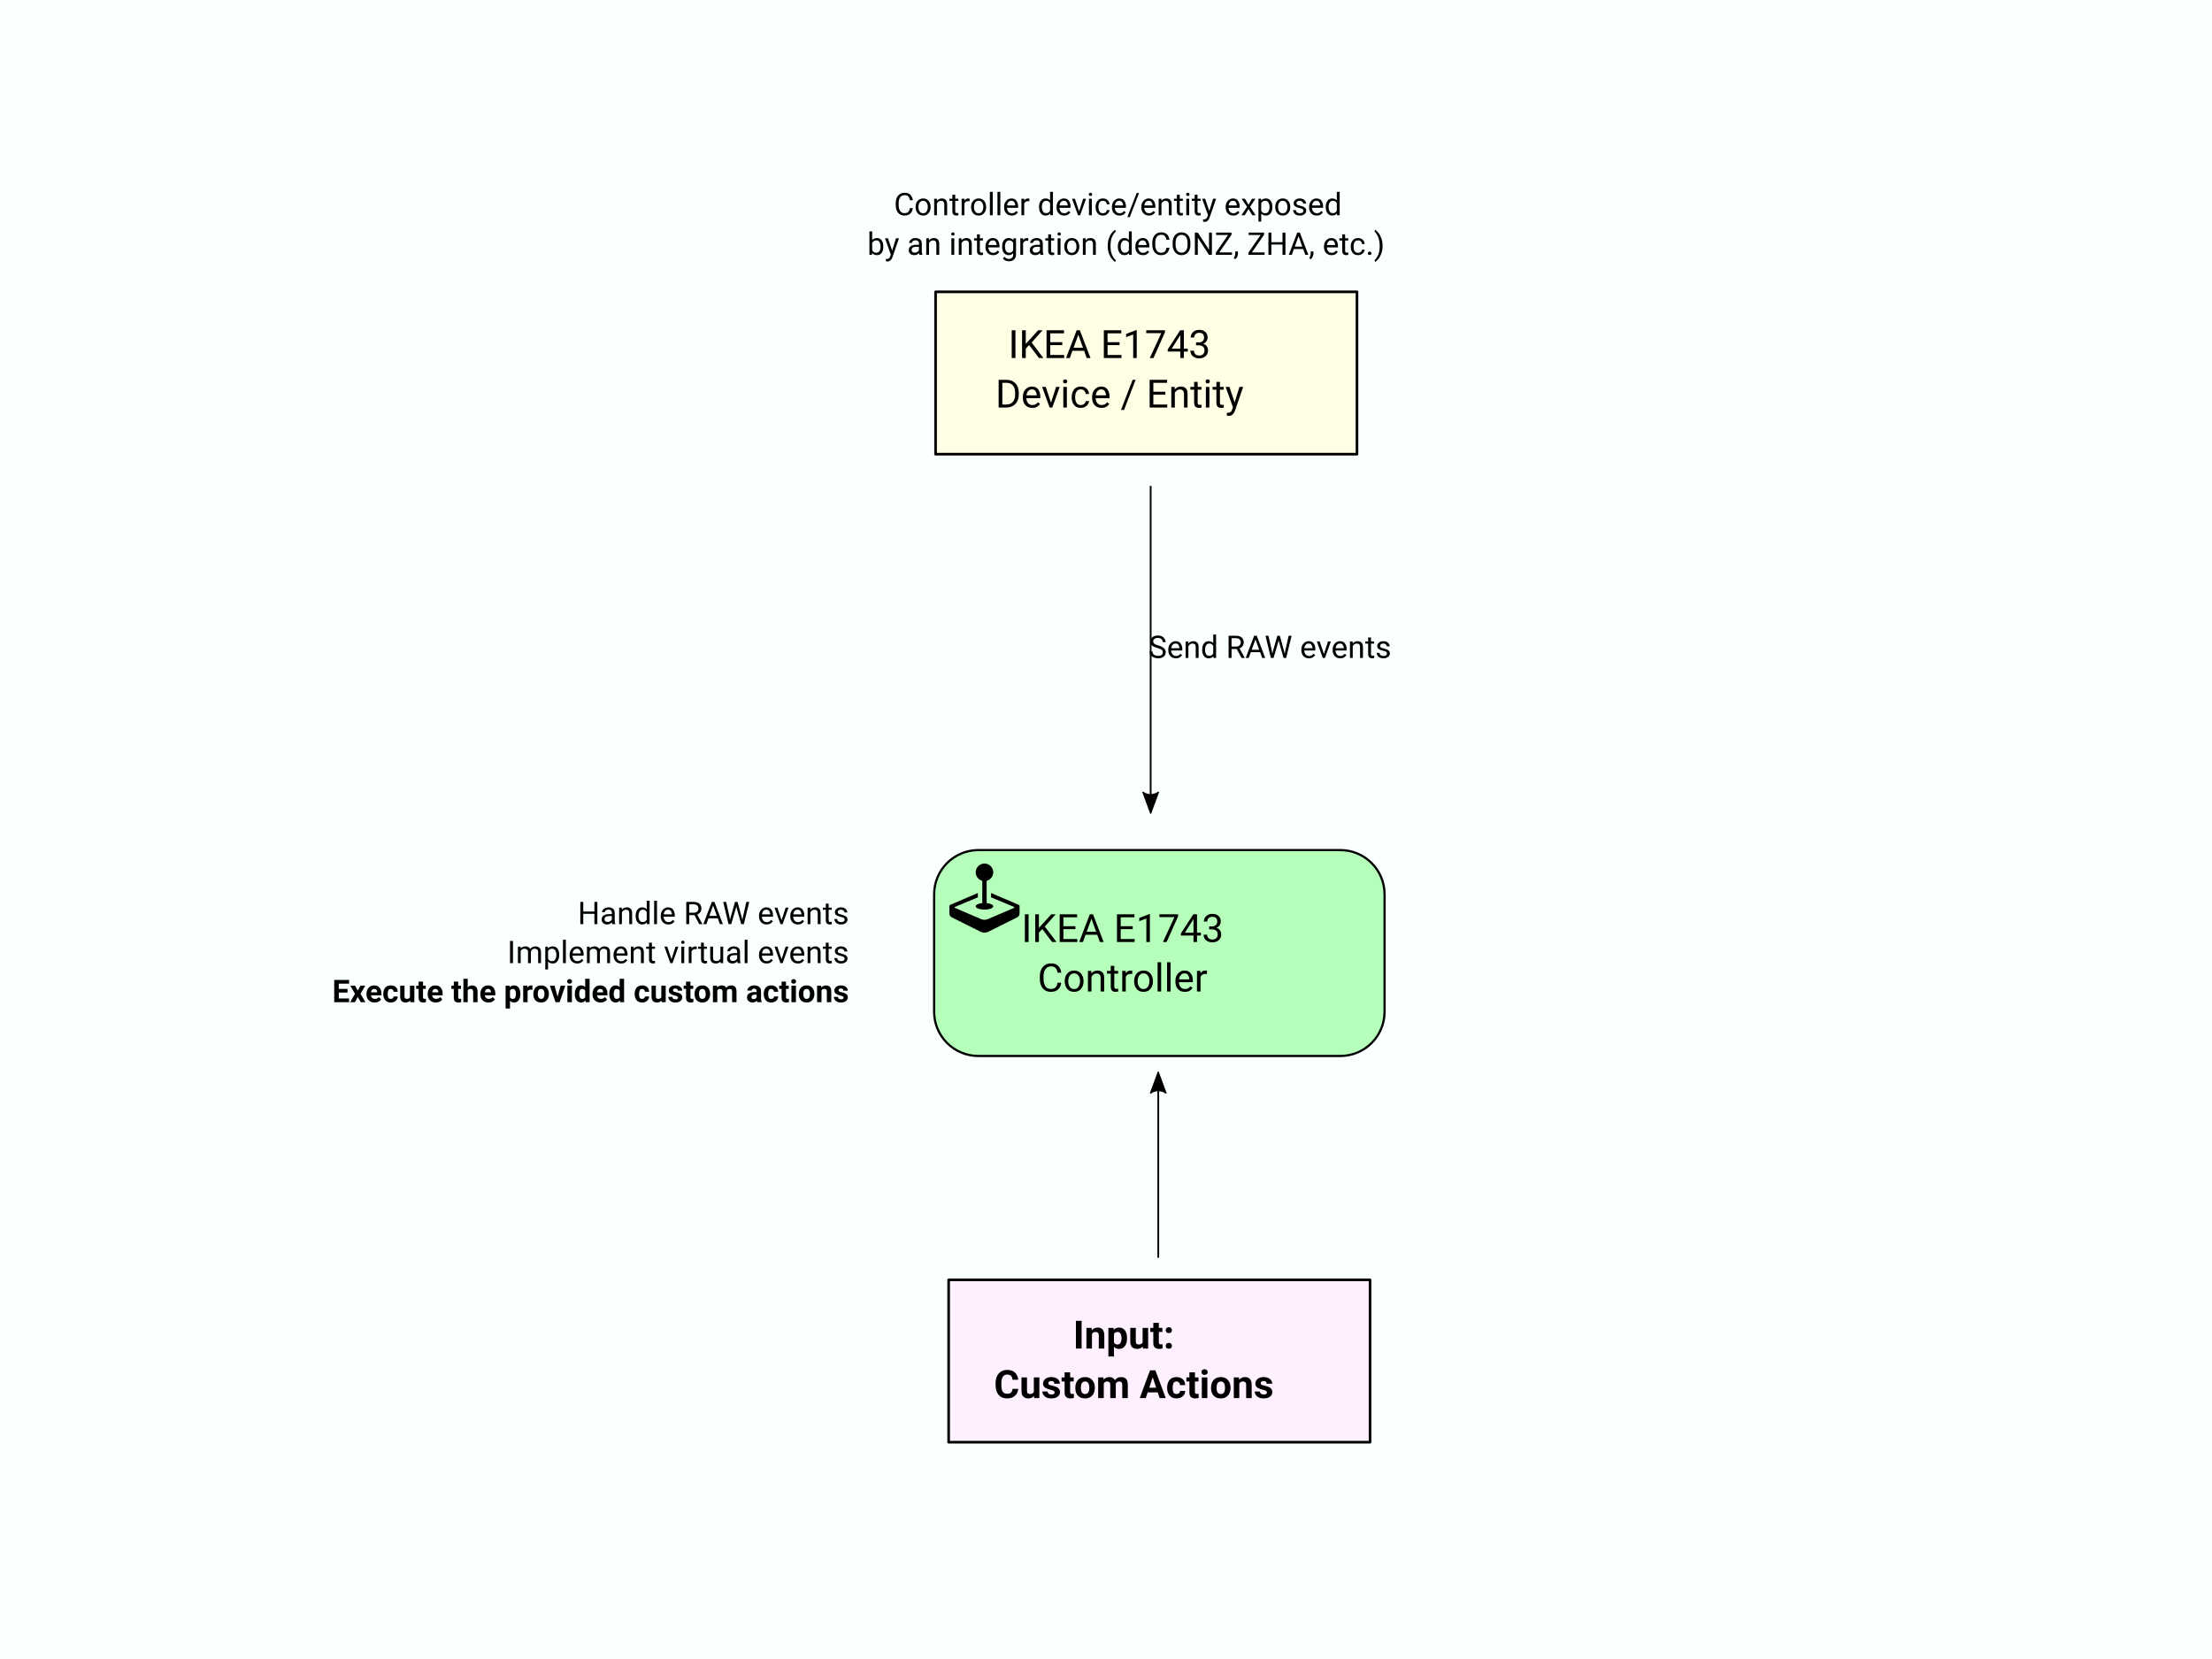
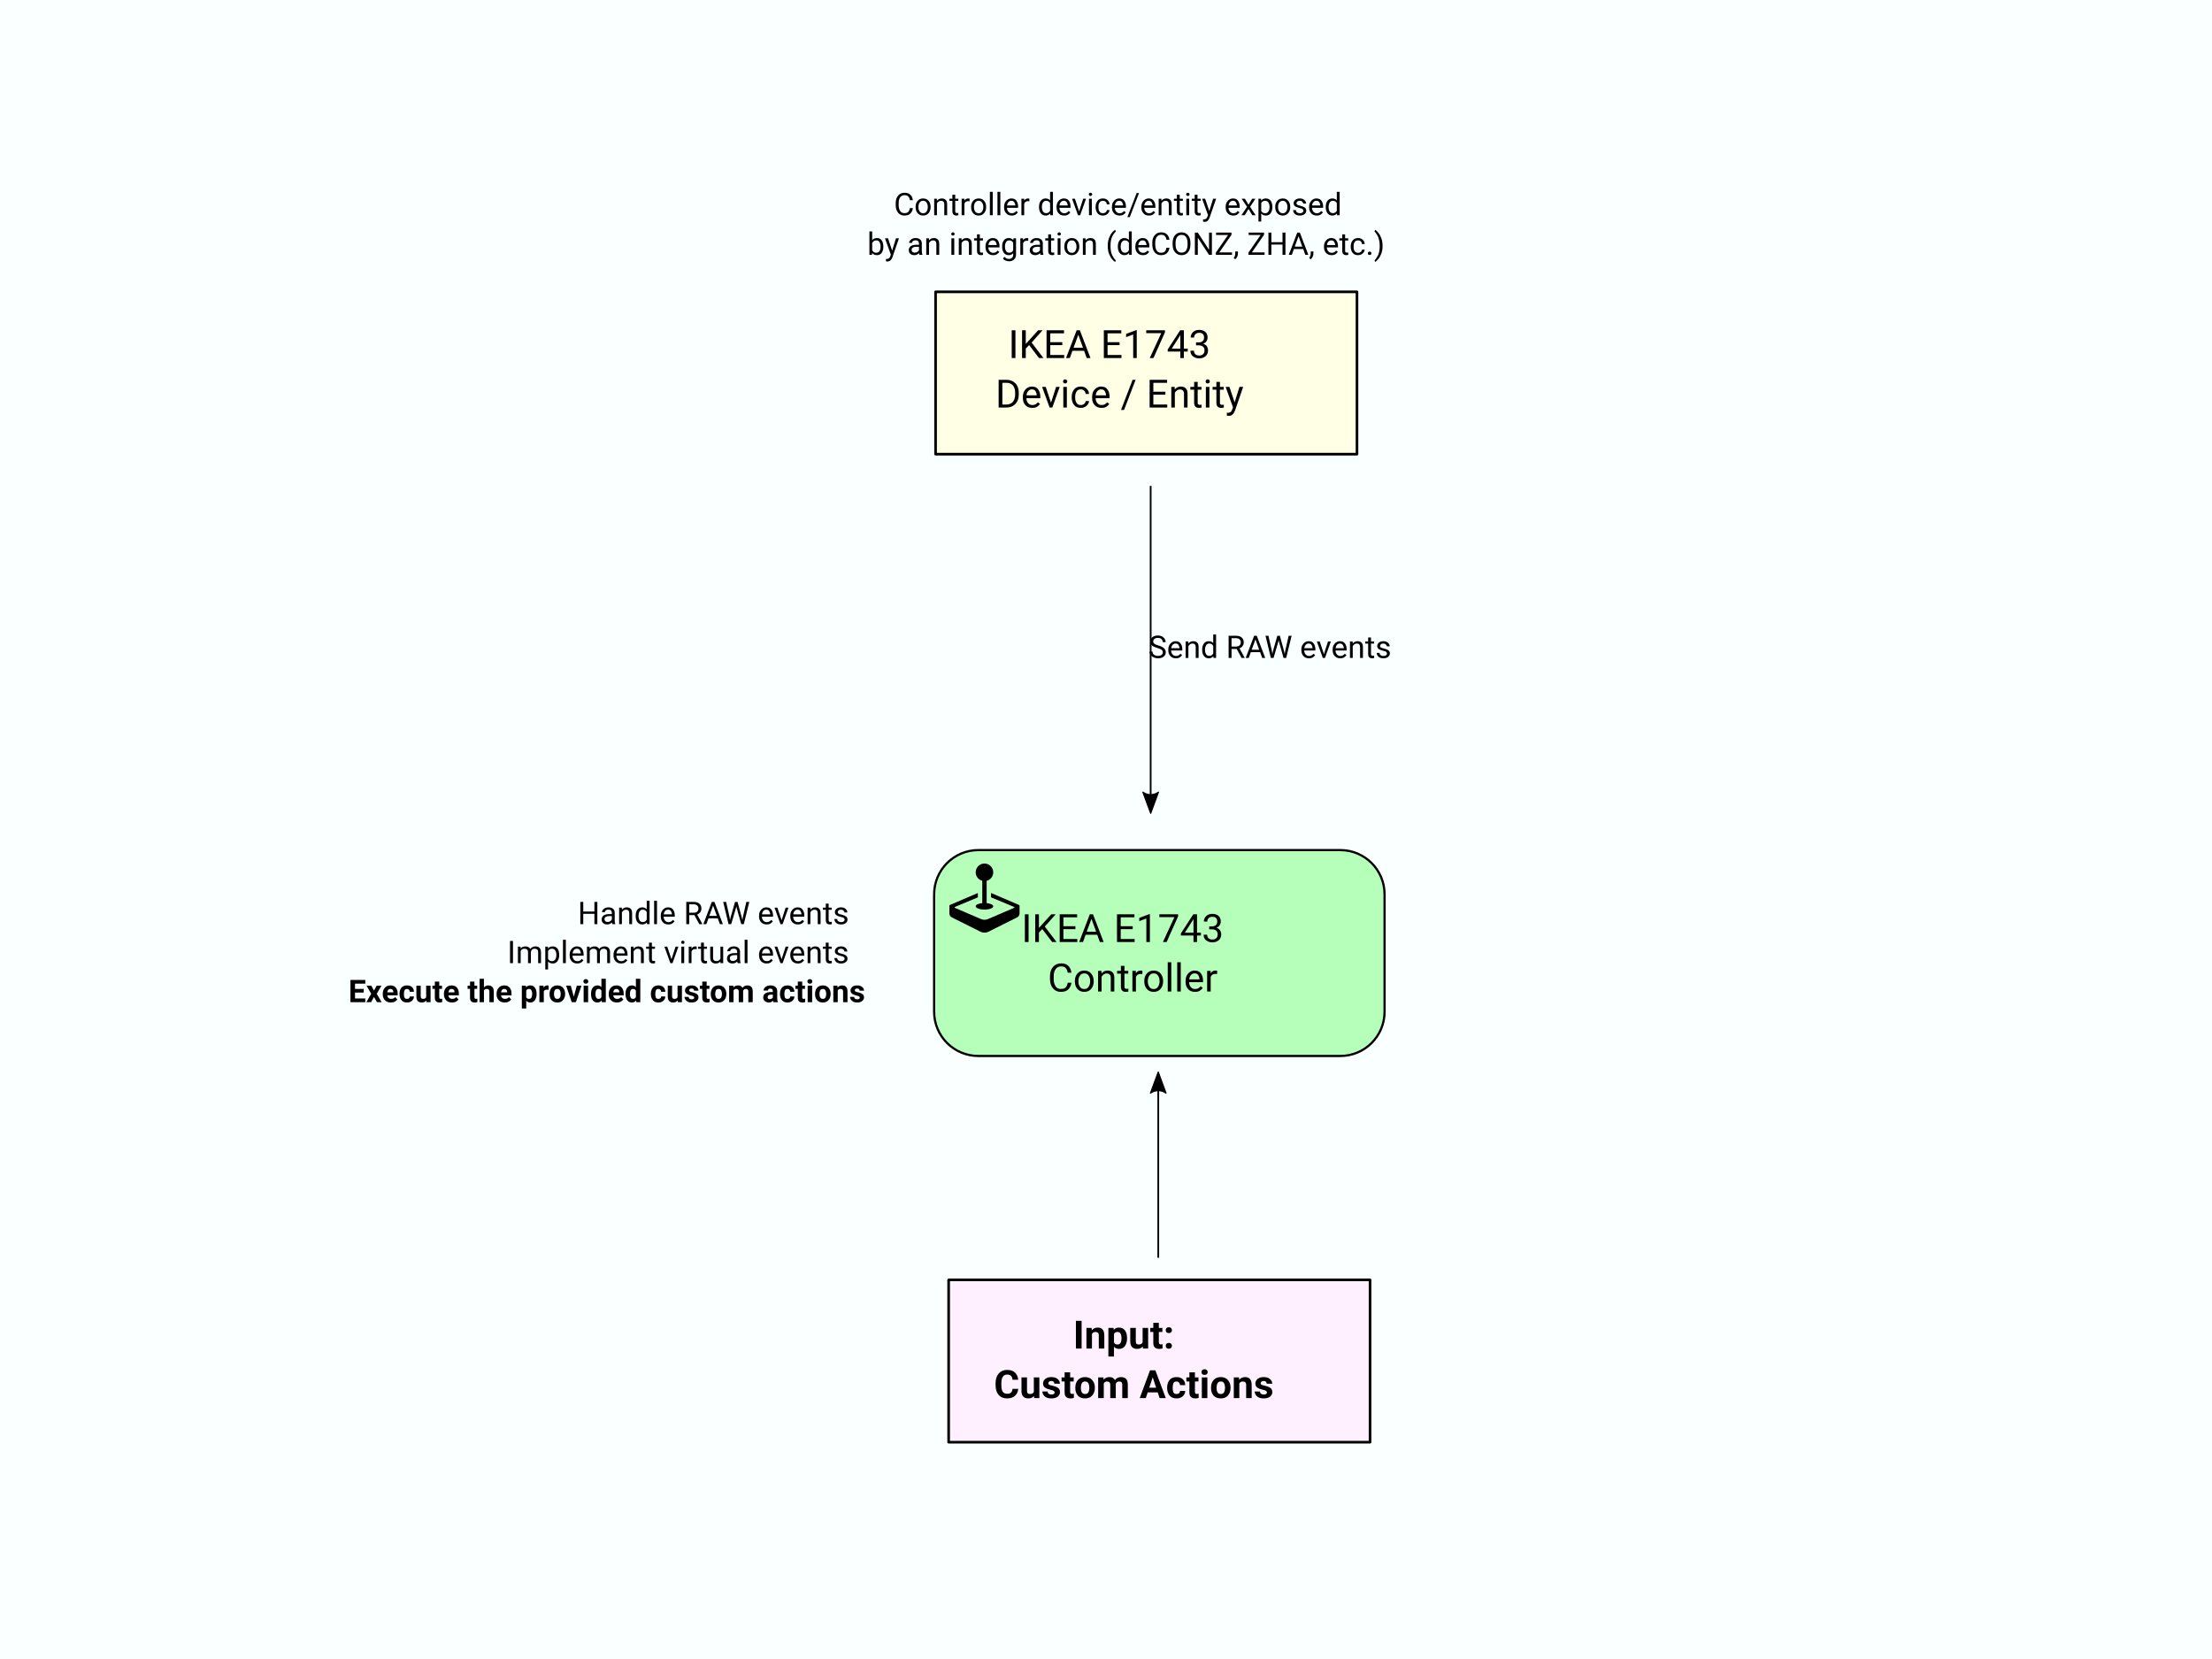
- <svg xmlns="http://www.w3.org/2000/svg" width="400mm" height="300mm" viewBox="0 0 400 300" version="1.1" id="svg8">
+ <svg xmlns="http://www.w3.org/2000/svg" id="svg8" width="400mm" height="300mm" version="1.1" viewBox="0 0 400 300">
  <defs id="defs2">
-     <marker style="overflow:visible" id="Arrow2Lstart" refX="0" refY="0" orient="auto">
-       <path transform="matrix(1.1,0,0,1.1,1.1,0)" d="M 8.719,4.034 -2.207,0.016 8.719,-4.002 c -1.745,2.372 -1.735,5.617 -6e-7,8.035 z" style="fill:#000000;fill-opacity:1;fill-rule:evenodd;stroke:#000000;stroke-width:0.625;stroke-linejoin:round;stroke-opacity:1" id="path1313" />
+     <marker style="overflow:visible" id="Arrow2Lstart" orient="auto" refX="0" refY="0">
+       <path id="path1313" d="M 8.719,4.034 -2.207,0.016 8.719,-4.002 c -1.745,2.372 -1.735,5.617 -6e-7,8.035 z" transform="matrix(1.1,0,0,1.1,1.1,0)" style="fill:#000;fill-opacity:1;fill-rule:evenodd;stroke:#000;stroke-width:.625;stroke-linejoin:round;stroke-opacity:1" />
    </marker>
-     <marker style="overflow:visible" id="marker3931" refX="0" refY="0" orient="auto">
-       <path transform="matrix(-1.1,0,0,-1.1,-1.1,0)" d="M 8.719,4.034 -2.207,0.016 8.719,-4.002 c -1.745,2.372 -1.735,5.617 -6e-7,8.035 z" style="fill:#000000;fill-opacity:1;fill-rule:evenodd;stroke:#000000;stroke-width:0.625;stroke-linejoin:round;stroke-opacity:1" id="path3929" />
+     <marker style="overflow:visible" id="marker3931" orient="auto" refX="0" refY="0">
+       <path id="path3929" d="M 8.719,4.034 -2.207,0.016 8.719,-4.002 c -1.745,2.372 -1.735,5.617 -6e-7,8.035 z" transform="matrix(-1.1,0,0,-1.1,-1.1,0)" style="fill:#000;fill-opacity:1;fill-rule:evenodd;stroke:#000;stroke-width:.625;stroke-linejoin:round;stroke-opacity:1" />
    </marker>
-     <marker style="overflow:visible" id="TriangleOutL" refX="0" refY="0" orient="auto">
-       <path transform="scale(0.8)" style="fill:#000000;fill-opacity:1;fill-rule:evenodd;stroke:#000000;stroke-width:1pt;stroke-opacity:1" d="M 5.77,0 -2.88,5 V -5 Z" id="path1437" />
+     <marker style="overflow:visible" id="TriangleOutL" orient="auto" refX="0" refY="0">
+       <path transform="scale(0.8)" style="fill:#000;fill-opacity:1;fill-rule:evenodd;stroke:#000;stroke-width:1pt;stroke-opacity:1" id="path1437" d="M 5.77,0 -2.88,5 V -5 Z" />
    </marker>
-     <marker style="overflow:visible" id="Arrow1Lend" refX="0" refY="0" orient="auto">
-       <path transform="matrix(-0.8,0,0,-0.8,-10,0)" style="fill:#000000;fill-opacity:1;fill-rule:evenodd;stroke:#000000;stroke-width:1pt;stroke-opacity:1" d="M 0,0 5,-5 -12.5,0 5,5 Z" id="path1298" />
+     <marker style="overflow:visible" id="Arrow1Lend" orient="auto" refX="0" refY="0">
+       <path transform="matrix(-0.8,0,0,-0.8,-10,0)" style="fill:#000;fill-opacity:1;fill-rule:evenodd;stroke:#000;stroke-width:1pt;stroke-opacity:1" id="path1298" d="M 0,0 5,-5 -12.5,0 5,5 Z" />
    </marker>
-     <marker style="overflow:visible" id="Arrow1Lstart" refX="0" refY="0" orient="auto">
-       <path transform="matrix(0.8,0,0,0.8,10,0)" style="fill:#000000;fill-opacity:1;fill-rule:evenodd;stroke:#000000;stroke-width:1pt;stroke-opacity:1" d="M 0,0 5,-5 -12.5,0 5,5 Z" id="path1295" />
+     <marker style="overflow:visible" id="Arrow1Lstart" orient="auto" refX="0" refY="0">
+       <path transform="matrix(0.8,0,0,0.8,10,0)" style="fill:#000;fill-opacity:1;fill-rule:evenodd;stroke:#000;stroke-width:1pt;stroke-opacity:1" id="path1295" d="M 0,0 5,-5 -12.5,0 5,5 Z" />
    </marker>
-     <marker style="overflow:visible" id="Arrow2Lend-4" refX="0" refY="0" orient="auto">
-       <path transform="matrix(-1.1,0,0,-1.1,-1.1,0)" d="M 8.719,4.034 -2.207,0.016 8.719,-4.002 c -1.745,2.372 -1.735,5.617 -6e-7,8.035 z" style="fill:#000000;fill-opacity:1;fill-rule:evenodd;stroke:#000000;stroke-width:0.625;stroke-linejoin:round;stroke-opacity:1" id="path1316-0" />
+     <marker style="overflow:visible" id="Arrow2Lend-4" orient="auto" refX="0" refY="0">
+       <path id="path1316-0" d="M 8.719,4.034 -2.207,0.016 8.719,-4.002 c -1.745,2.372 -1.735,5.617 -6e-7,8.035 z" transform="matrix(-1.1,0,0,-1.1,-1.1,0)" style="fill:#000;fill-opacity:1;fill-rule:evenodd;stroke:#000;stroke-width:.625;stroke-linejoin:round;stroke-opacity:1" />
    </marker>
-     <marker style="overflow:visible" id="Arrow2Lend-4-1" refX="0" refY="0" orient="auto">
-       <path transform="matrix(-1.1,0,0,-1.1,-1.1,0)" d="M 8.719,4.034 -2.207,0.016 8.719,-4.002 c -1.745,2.372 -1.735,5.617 -6e-7,8.035 z" style="fill:#000000;fill-opacity:1;fill-rule:evenodd;stroke:#000000;stroke-width:0.625;stroke-linejoin:round;stroke-opacity:1" id="path1316-0-9" />
+     <marker style="overflow:visible" id="Arrow2Lend-4-1" orient="auto" refX="0" refY="0">
+       <path id="path1316-0-9" d="M 8.719,4.034 -2.207,0.016 8.719,-4.002 c -1.745,2.372 -1.735,5.617 -6e-7,8.035 z" transform="matrix(-1.1,0,0,-1.1,-1.1,0)" style="fill:#000;fill-opacity:1;fill-rule:evenodd;stroke:#000;stroke-width:.625;stroke-linejoin:round;stroke-opacity:1" />
    </marker>
-     <marker style="overflow:visible" id="Arrow2Lend-8" refX="0" refY="0" orient="auto">
-       <path transform="matrix(-1.1,0,0,-1.1,-1.1,0)" d="M 8.719,4.034 -2.207,0.016 8.719,-4.002 c -1.745,2.372 -1.735,5.617 -6e-7,8.035 z" style="fill:#000000;fill-opacity:1;fill-rule:evenodd;stroke:#000000;stroke-width:0.625;stroke-linejoin:round;stroke-opacity:1" id="path1316-04" />
+     <marker style="overflow:visible" id="Arrow2Lend-8" orient="auto" refX="0" refY="0">
+       <path id="path1316-04" d="M 8.719,4.034 -2.207,0.016 8.719,-4.002 c -1.745,2.372 -1.735,5.617 -6e-7,8.035 z" transform="matrix(-1.1,0,0,-1.1,-1.1,0)" style="fill:#000;fill-opacity:1;fill-rule:evenodd;stroke:#000;stroke-width:.625;stroke-linejoin:round;stroke-opacity:1" />
    </marker>
-     <marker style="overflow:visible" id="Arrow2Lend-4-6" refX="0" refY="0" orient="auto">
-       <path transform="matrix(-1.1,0,0,-1.1,-1.1,0)" d="M 8.719,4.034 -2.207,0.016 8.719,-4.002 c -1.745,2.372 -1.735,5.617 -6e-7,8.035 z" style="fill:#000000;fill-opacity:1;fill-rule:evenodd;stroke:#000000;stroke-width:0.625;stroke-linejoin:round;stroke-opacity:1" id="path1316-0-8" />
+     <marker style="overflow:visible" id="Arrow2Lend-4-6" orient="auto" refX="0" refY="0">
+       <path id="path1316-0-8" d="M 8.719,4.034 -2.207,0.016 8.719,-4.002 c -1.745,2.372 -1.735,5.617 -6e-7,8.035 z" transform="matrix(-1.1,0,0,-1.1,-1.1,0)" style="fill:#000;fill-opacity:1;fill-rule:evenodd;stroke:#000;stroke-width:.625;stroke-linejoin:round;stroke-opacity:1" />
    </marker>
-     <marker style="overflow:visible" id="Arrow2Lend-4-1-9" refX="0" refY="0" orient="auto">
-       <path transform="matrix(-1.1,0,0,-1.1,-1.1,0)" d="M 8.719,4.034 -2.207,0.016 8.719,-4.002 c -1.745,2.372 -1.735,5.617 -6e-7,8.035 z" style="fill:#000000;fill-opacity:1;fill-rule:evenodd;stroke:#000000;stroke-width:0.625;stroke-linejoin:round;stroke-opacity:1" id="path1316-0-9-0" />
+     <marker style="overflow:visible" id="Arrow2Lend-4-1-9" orient="auto" refX="0" refY="0">
+       <path id="path1316-0-9-0" d="M 8.719,4.034 -2.207,0.016 8.719,-4.002 c -1.745,2.372 -1.735,5.617 -6e-7,8.035 z" transform="matrix(-1.1,0,0,-1.1,-1.1,0)" style="fill:#000;fill-opacity:1;fill-rule:evenodd;stroke:#000;stroke-width:.625;stroke-linejoin:round;stroke-opacity:1" />
    </marker>
  </defs>
  <g id="layer1">
-     <rect style="fill:#faffff;fill-opacity:1;stroke:#000000;stroke-width:0.4;stroke-linecap:round;stroke-linejoin:round;stroke-miterlimit:4.3;stroke-dasharray:none;stroke-opacity:1" id="rect2381" width="607.786" height="551.089" x="-67.517" y="-68.175" />
-     <rect style="fill:#b5ffba;fill-opacity:1;stroke:#000000;stroke-width:0.4;stroke-linecap:round;stroke-linejoin:round;stroke-miterlimit:4.3;stroke-dasharray:none;stroke-opacity:1" id="rect869" width="81.454" height="37.231" x="168.92" y="153.723" rx="8" ry="8" />
-     <text xml:space="preserve" style="font-style:normal;font-weight:normal;font-size:7.056px;line-height:1.25;font-family:sans-serif;text-align:center;letter-spacing:0px;text-anchor:middle;fill:#000000;fill-opacity:1;stroke:none;stroke-width:0.265" x="209.414" y="170.348" id="text873">
-       <tspan id="tspan871" x="209.414" y="170.348" style="font-style:normal;font-variant:normal;font-weight:normal;font-stretch:normal;font-size:7.056px;font-family:Roboto;-inkscape-font-specification:Roboto;text-align:center;text-anchor:middle;stroke-width:0.265">IKEA E1743</tspan>
-       <tspan x="209.414" y="179.3" style="font-style:normal;font-variant:normal;font-weight:normal;font-stretch:normal;font-size:7.056px;font-family:Roboto;-inkscape-font-specification:Roboto;text-align:center;text-anchor:middle;stroke-width:0.265" id="tspan1149">Controller</tspan>
-       <tspan x="209.414" y="188.12" style="font-style:normal;font-variant:normal;font-weight:normal;font-stretch:normal;font-size:7.056px;font-family:Roboto;-inkscape-font-specification:Roboto;text-align:center;text-anchor:middle;stroke-width:0.265" id="tspan1101" />
+     <rect style="fill:#faffff;fill-opacity:1;stroke:#000;stroke-width:.4;stroke-linecap:round;stroke-linejoin:round;stroke-miterlimit:4.3;stroke-dasharray:none;stroke-opacity:1" id="rect2381" width="607.786" height="551.089" x="-67.517" y="-68.175" />
+     <rect style="fill:#b5ffba;fill-opacity:1;stroke:#000;stroke-width:.4;stroke-linecap:round;stroke-linejoin:round;stroke-miterlimit:4.3;stroke-dasharray:none;stroke-opacity:1" id="rect869" width="81.454" height="37.231" x="168.92" y="153.723" rx="8" ry="8" />
+     <text xml:space="preserve" style="font-style:normal;font-weight:400;font-size:7.056px;line-height:1.25;font-family:sans-serif;text-align:center;letter-spacing:0;text-anchor:middle;fill:#000;fill-opacity:1;stroke:none;stroke-width:.265" id="text873" x="209.414" y="170.348">
+       <tspan id="tspan871" x="209.414" y="170.348" style="font-style:normal;font-variant:normal;font-weight:400;font-stretch:normal;font-size:7.056px;font-family:Roboto;-inkscape-font-specification:Roboto;text-align:center;text-anchor:middle;stroke-width:.265">IKEA E1743</tspan>
+       <tspan x="209.414" y="179.3" style="font-style:normal;font-variant:normal;font-weight:400;font-stretch:normal;font-size:7.056px;font-family:Roboto;-inkscape-font-specification:Roboto;text-align:center;text-anchor:middle;stroke-width:.265" id="tspan1149">Controller</tspan>
    </text>
    <g style="fill:currentColor" id="g1099" transform="matrix(0.7930988,0,0,0.7930988,171.6793,156.1544)">
-       <path d="M 10,2 A 2,2 0 0 1 8.5,3.937 V 9.024 C 9.363,9.107 10,9.401 10,9.75 10,10.164 9.105,10.5 8,10.5 6.895,10.5 6,10.164 6,9.75 6,9.4 6.637,9.107 7.5,9.024 V 3.937 A 2,2 0 1 1 10,2 Z" id="path1085" />
-       <path d="m 0,9.665 v 1.717 a 1,1 0 0 0 0.553,0.894 l 6.553,3.277 a 2,2 0 0 0 1.788,0 l 6.553,-3.277 A 1,1 0 0 0 16,11.382 V 9.665 c 0,-0.1 -0.06,-0.19 -0.152,-0.23 L 9.5,6.715 v 0.993 l 5.227,2.178 a 0.125,0.125 0 0 1 10e-4,0.23 l -5.94,2.546 a 2,2 0 0 1 -1.576,0 L 1.272,10.116 A 0.125,0.125 0 0 1 1.273,9.886 L 6.5,7.708 6.487,6.72 0.152,9.435 A 0.25,0.25 0 0 0 0,9.665 Z" id="path1087" />
+       <path id="path1085" d="M 10,2 A 2,2 0 0 1 8.5,3.937 V 9.024 C 9.363,9.107 10,9.401 10,9.75 10,10.164 9.105,10.5 8,10.5 6.895,10.5 6,10.164 6,9.75 6,9.4 6.637,9.107 7.5,9.024 V 3.937 A 2,2 0 1 1 10,2 Z" />
+       <path id="path1087" d="m 0,9.665 v 1.717 a 1,1 0 0 0 0.553,0.894 l 6.553,3.277 a 2,2 0 0 0 1.788,0 l 6.553,-3.277 A 1,1 0 0 0 16,11.382 V 9.665 c 0,-0.1 -0.06,-0.19 -0.152,-0.23 L 9.5,6.715 v 0.993 l 5.227,2.178 a 0.125,0.125 0 0 1 10e-4,0.23 l -5.94,2.546 a 2,2 0 0 1 -1.576,0 L 1.272,10.116 A 0.125,0.125 0 0 1 1.273,9.886 L 6.5,7.708 6.487,6.72 0.152,9.435 A 0.25,0.25 0 0 0 0,9.665 Z" />
    </g>
-     <text xml:space="preserve" style="font-style:normal;font-weight:normal;font-size:10.583px;line-height:1.25;font-family:sans-serif;fill:#000000;fill-opacity:1;stroke:none;stroke-width:0.265" x="213.557" y="36.286" id="text1153">
-       <tspan id="tspan1151" x="213.557" y="36.286" style="stroke-width:0.265" />
-       <tspan x="213.557" y="49.515" style="stroke-width:0.265" id="tspan1155" />
+     <rect style="fill:#ffffe6;fill-opacity:1;stroke:#000;stroke-width:.476;stroke-linecap:round;stroke-linejoin:round;stroke-miterlimit:4.3;stroke-dasharray:none;stroke-opacity:1" id="rect1220" width="76.202" height="29.352" x="169.183" y="52.775" />
+     <text xml:space="preserve" style="font-style:normal;font-weight:400;font-size:7.056px;line-height:1.25;font-family:sans-serif;text-align:center;letter-spacing:0;text-anchor:middle;fill:#000;fill-opacity:1;stroke:none;stroke-width:.265" id="text873-4-3" x="207.034" y="64.742">
+       <tspan x="207.034" y="64.742" style="font-style:normal;font-variant:normal;font-weight:400;font-stretch:normal;font-size:7.056px;font-family:Roboto;-inkscape-font-specification:Roboto;text-align:center;text-anchor:middle;stroke-width:.265" id="tspan1157-0">IKEA E1743</tspan>
+       <tspan x="207.034" y="73.694" style="font-style:normal;font-variant:normal;font-weight:400;font-stretch:normal;font-size:7.056px;font-family:Roboto;-inkscape-font-specification:Roboto;text-align:center;text-anchor:middle;stroke-width:.265" id="tspan1287">Device / Entity</tspan>
    </text>
-     <rect style="fill:#ffffe6;fill-opacity:1;stroke:#000000;stroke-width:0.476;stroke-linecap:round;stroke-linejoin:round;stroke-miterlimit:4.3;stroke-dasharray:none;stroke-opacity:1" id="rect1220" width="76.202" height="29.352" x="169.183" y="52.775" />
-     <text xml:space="preserve" style="font-style:normal;font-weight:normal;font-size:7.056px;line-height:1.25;font-family:sans-serif;text-align:center;letter-spacing:0px;text-anchor:middle;fill:#000000;fill-opacity:1;stroke:none;stroke-width:0.265" x="207.034" y="64.742" id="text873-4-3">
-       <tspan x="207.034" y="64.742" style="font-style:normal;font-variant:normal;font-weight:normal;font-stretch:normal;font-size:7.056px;font-family:Roboto;-inkscape-font-specification:Roboto;text-align:center;text-anchor:middle;stroke-width:0.265" id="tspan1157-0">IKEA E1743</tspan>
-       <tspan x="207.034" y="73.694" style="font-style:normal;font-variant:normal;font-weight:normal;font-stretch:normal;font-size:7.056px;font-family:Roboto;-inkscape-font-specification:Roboto;text-align:center;text-anchor:middle;stroke-width:0.265" id="tspan1287">Device / Entity</tspan>
+     <path style="fill:none;stroke:#000;stroke-width:.317px;stroke-linecap:butt;stroke-linejoin:miter;stroke-opacity:1;marker-end:url(#Arrow2Lend-4)" id="path1293-9" d="M 208.075,87.867 V 146.642" />
+     <text xml:space="preserve" style="font-style:normal;font-weight:400;font-size:5.644px;line-height:1.25;font-family:sans-serif;text-align:center;letter-spacing:0;text-anchor:middle;fill:#000;fill-opacity:1;stroke:none;stroke-width:.265" id="text873-4-3-2" x="233.304" y="118.981">
+       <tspan x="233.304" y="118.981" style="font-style:normal;font-variant:normal;font-weight:400;font-stretch:normal;font-size:5.644px;font-family:Roboto;-inkscape-font-specification:Roboto;text-align:center;text-anchor:middle;stroke-width:.265" id="tspan1287-4">Send RAW events</tspan>
    </text>
-     <path style="fill:none;stroke:#000000;stroke-width:0.317px;stroke-linecap:butt;stroke-linejoin:miter;stroke-opacity:1;marker-end:url(#Arrow2Lend-4)" d="M 208.075,87.867 V 146.642" id="path1293-9" />
-     <text xml:space="preserve" style="font-style:normal;font-weight:normal;font-size:5.644px;line-height:1.25;font-family:sans-serif;text-align:center;letter-spacing:0px;text-anchor:middle;fill:#000000;fill-opacity:1;stroke:none;stroke-width:0.265" x="233.304" y="118.981" id="text873-4-3-2">
-       <tspan x="233.304" y="118.981" style="font-style:normal;font-variant:normal;font-weight:normal;font-stretch:normal;font-size:5.644px;font-family:Roboto;-inkscape-font-specification:Roboto;text-align:center;text-anchor:middle;stroke-width:0.265" id="tspan1287-4">Send RAW events</tspan>
+     <text xml:space="preserve" style="font-style:normal;font-weight:400;font-size:5.644px;line-height:0;font-family:sans-serif;text-align:end;letter-spacing:0;text-anchor:end;fill:#000;fill-opacity:1;stroke:none;stroke-width:.265" id="text873-4-3-2-9" x="163.801" y="167.111">
+       <tspan x="163.801" y="167.111" style="font-style:normal;font-variant:normal;font-weight:400;font-stretch:normal;font-size:5.644px;line-height:1.25;font-family:Roboto;-inkscape-font-specification:Roboto;text-align:end;text-anchor:end;stroke-width:.265" id="tspan1287-4-3">Handle RAW events</tspan>
+       <tspan x="163.801" y="174.167" style="font-style:normal;font-variant:normal;font-weight:400;font-stretch:normal;font-size:5.644px;line-height:1.25;font-family:Roboto;-inkscape-font-specification:Roboto;text-align:end;text-anchor:end;stroke-width:.265" id="tspan2112">Implement virtual events</tspan>
+       <tspan style="font-style:normal;font-variant:normal;font-weight:700;font-stretch:normal;font-size:5.644px;line-height:1.25;font-family:Roboto;-inkscape-font-specification:'Roboto Bold';text-align:end;text-anchor:end;stroke-width:.265" id="tspan4502" x="163.801" y="181.222">Execute the provided custom actions</tspan>
    </text>
-     <text xml:space="preserve" style="font-style:normal;font-weight:normal;font-size:5.644px;line-height:0;font-family:sans-serif;text-align:end;letter-spacing:0px;text-anchor:end;fill:#000000;fill-opacity:1;stroke:none;stroke-width:0.265" x="163.801" y="167.111" id="text873-4-3-2-9">
-       <tspan x="163.801" y="167.111" style="font-style:normal;font-variant:normal;font-weight:normal;font-stretch:normal;font-size:5.644px;line-height:1.25;font-family:Roboto;-inkscape-font-specification:Roboto;text-align:end;text-anchor:end;stroke-width:0.265" id="tspan1287-4-3">Handle RAW events</tspan>
-       <tspan x="163.801" y="174.167" style="font-style:normal;font-variant:normal;font-weight:normal;font-stretch:normal;font-size:5.644px;line-height:1.25;font-family:Roboto;-inkscape-font-specification:Roboto;text-align:end;text-anchor:end;stroke-width:0.265" id="tspan2112">Implement virtual events</tspan>
-       <tspan style="font-style:normal;font-variant:normal;font-weight:bold;font-stretch:normal;font-size:5.644px;line-height:1.25;font-family:Roboto;-inkscape-font-specification:'Roboto Bold';text-align:end;text-anchor:end;stroke-width:0.265" id="tspan4502" x="163.801" y="181.222">Execute the provided custom actions</tspan>
-       <tspan x="163.801" y="184.644" style="font-style:normal;font-variant:normal;font-weight:normal;font-stretch:normal;font-size:5.644px;line-height:1.25;font-family:Roboto;-inkscape-font-specification:Roboto;text-align:end;text-anchor:end;stroke-width:0.265" id="tspan2455" />
+     <text xml:space="preserve" style="font-style:normal;font-weight:400;font-size:5.644px;line-height:1.25;font-family:sans-serif;text-align:center;letter-spacing:0;text-anchor:middle;fill:#000;fill-opacity:1;stroke:none;stroke-width:.265" id="text873-4-3-2-9-3" x="207.291" y="38.917">
+       <tspan x="207.291" y="38.917" style="font-style:normal;font-variant:normal;font-weight:400;font-stretch:normal;font-size:5.644px;font-family:Roboto;-inkscape-font-specification:Roboto;text-align:center;text-anchor:middle;stroke-width:.265" id="tspan2112-1">Controller device/entity exposed</tspan>
+       <tspan x="207.291" y="46.078" style="font-style:normal;font-variant:normal;font-weight:400;font-stretch:normal;font-size:5.644px;font-family:Roboto;-inkscape-font-specification:Roboto;text-align:center;text-anchor:middle;stroke-width:.265" id="tspan2332">by an integration (deCONZ, ZHA, etc.)</tspan>
    </text>
-     <text xml:space="preserve" style="font-style:normal;font-weight:normal;font-size:5.644px;line-height:1.25;font-family:sans-serif;text-align:center;letter-spacing:0px;text-anchor:middle;fill:#000000;fill-opacity:1;stroke:none;stroke-width:0.265" x="207.291" y="38.917" id="text873-4-3-2-9-3">
-       <tspan x="207.291" y="38.917" style="font-style:normal;font-variant:normal;font-weight:normal;font-stretch:normal;font-size:5.644px;font-family:Roboto;-inkscape-font-specification:Roboto;text-align:center;text-anchor:middle;stroke-width:0.265" id="tspan2112-1">Controller device/entity exposed</tspan>
-       <tspan x="207.291" y="46.078" style="font-style:normal;font-variant:normal;font-weight:normal;font-stretch:normal;font-size:5.644px;font-family:Roboto;-inkscape-font-specification:Roboto;text-align:center;text-anchor:middle;stroke-width:0.265" id="tspan2332">by an integration (deCONZ, ZHA, etc.)</tspan>
+     <rect style="fill:#fff0ff;fill-opacity:1;stroke:#000;stroke-width:.476;stroke-linecap:round;stroke-linejoin:round;stroke-miterlimit:4.3;stroke-dasharray:none;stroke-opacity:1" id="rect1220-0" width="76.202" height="29.352" x="171.546" y="231.443" />
+     <text xml:space="preserve" style="font-style:normal;font-weight:400;font-size:7.056px;line-height:1.25;font-family:sans-serif;text-align:center;letter-spacing:0;text-anchor:middle;fill:#000;fill-opacity:1;stroke:none;stroke-width:.265" id="text873-4-3-6" x="209.616" y="243.864">
+       <tspan x="209.616" y="243.864" style="font-style:normal;font-variant:normal;font-weight:700;font-stretch:normal;font-size:7.056px;font-family:Roboto;-inkscape-font-specification:'Roboto Bold';text-align:center;text-anchor:middle;stroke-width:.265" id="tspan1287-7">Input:</tspan>
+       <tspan x="209.616" y="252.816" style="font-style:normal;font-variant:normal;font-weight:700;font-stretch:normal;font-size:7.056px;font-family:Roboto;-inkscape-font-specification:'Roboto Bold';text-align:center;text-anchor:middle;stroke-width:.265" id="tspan4256">Custom Actions</tspan>
    </text>
-     <text xml:space="preserve" style="font-style:normal;font-weight:normal;font-size:10.583px;line-height:1.25;font-family:sans-serif;fill:#000000;fill-opacity:1;stroke:none;stroke-width:0.265" x="540.128" y="79.375" id="text2338">
-       <tspan id="tspan2336" x="540.128" y="79.375" style="stroke-width:0.265" />
-     </text>
-     <rect style="fill:#fff0ff;fill-opacity:1;stroke:#000000;stroke-width:0.476;stroke-linecap:round;stroke-linejoin:round;stroke-miterlimit:4.3;stroke-dasharray:none;stroke-opacity:1" id="rect1220-0" width="76.202" height="29.352" x="171.546" y="231.443" />
-     <text xml:space="preserve" style="font-style:normal;font-weight:normal;font-size:7.056px;line-height:1.25;font-family:sans-serif;text-align:center;letter-spacing:0px;text-anchor:middle;fill:#000000;fill-opacity:1;stroke:none;stroke-width:0.265" x="209.616" y="243.864" id="text873-4-3-6">
-       <tspan x="209.616" y="243.864" style="font-style:normal;font-variant:normal;font-weight:bold;font-stretch:normal;font-size:7.056px;font-family:Roboto;-inkscape-font-specification:'Roboto Bold';text-align:center;text-anchor:middle;stroke-width:0.265" id="tspan1287-7">Input:</tspan>
-       <tspan x="209.616" y="252.816" style="font-style:normal;font-variant:normal;font-weight:bold;font-stretch:normal;font-size:7.056px;font-family:Roboto;-inkscape-font-specification:'Roboto Bold';text-align:center;text-anchor:middle;stroke-width:0.265" id="tspan4256">Custom Actions</tspan>
-     </text>
-     <path style="fill:none;stroke:#000000;stroke-width:0.317;stroke-linecap:butt;stroke-linejoin:miter;stroke-miterlimit:4;stroke-dasharray:none;stroke-opacity:1;marker-start:url(#Arrow2Lstart)" d="m 209.452,194.28 v 33.167" id="path1293-9-6-3" />
+     <path style="fill:none;stroke:#000;stroke-width:.317;stroke-linecap:butt;stroke-linejoin:miter;stroke-miterlimit:4;stroke-dasharray:none;stroke-opacity:1;marker-start:url(#Arrow2Lstart)" id="path1293-9-6-3" d="m 209.452,194.28 v 33.167" />
  </g>
</svg>
